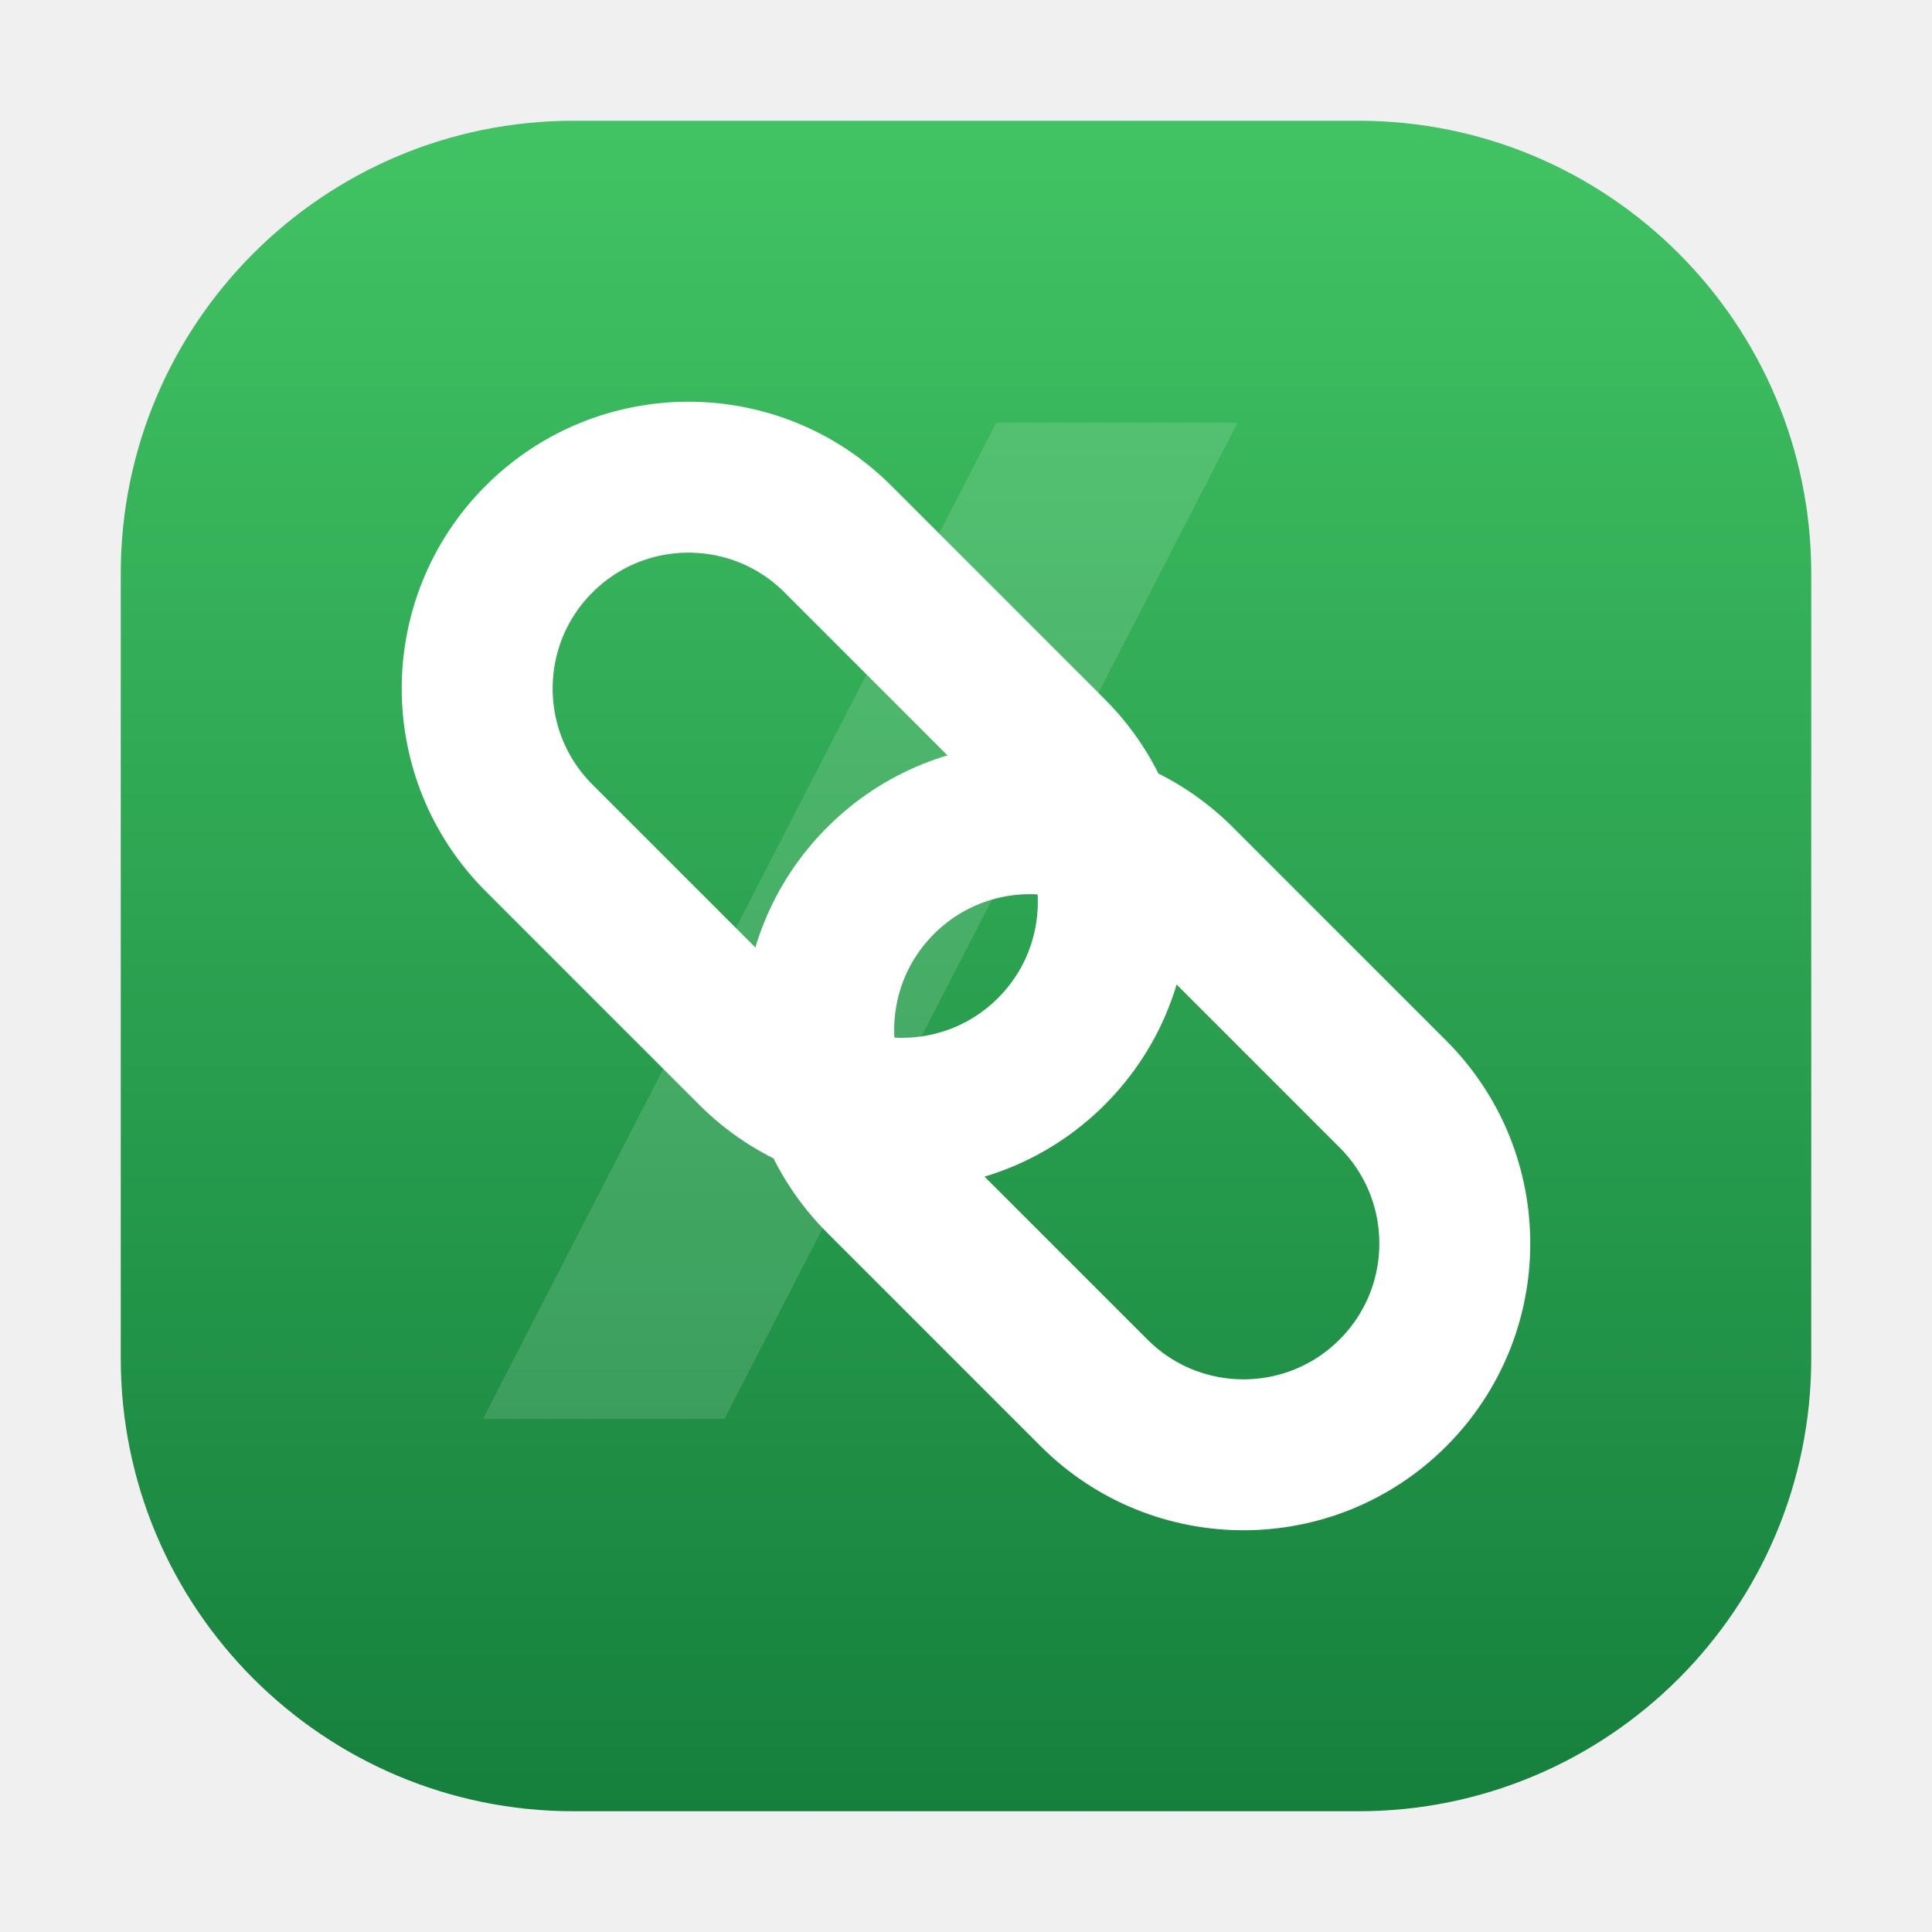
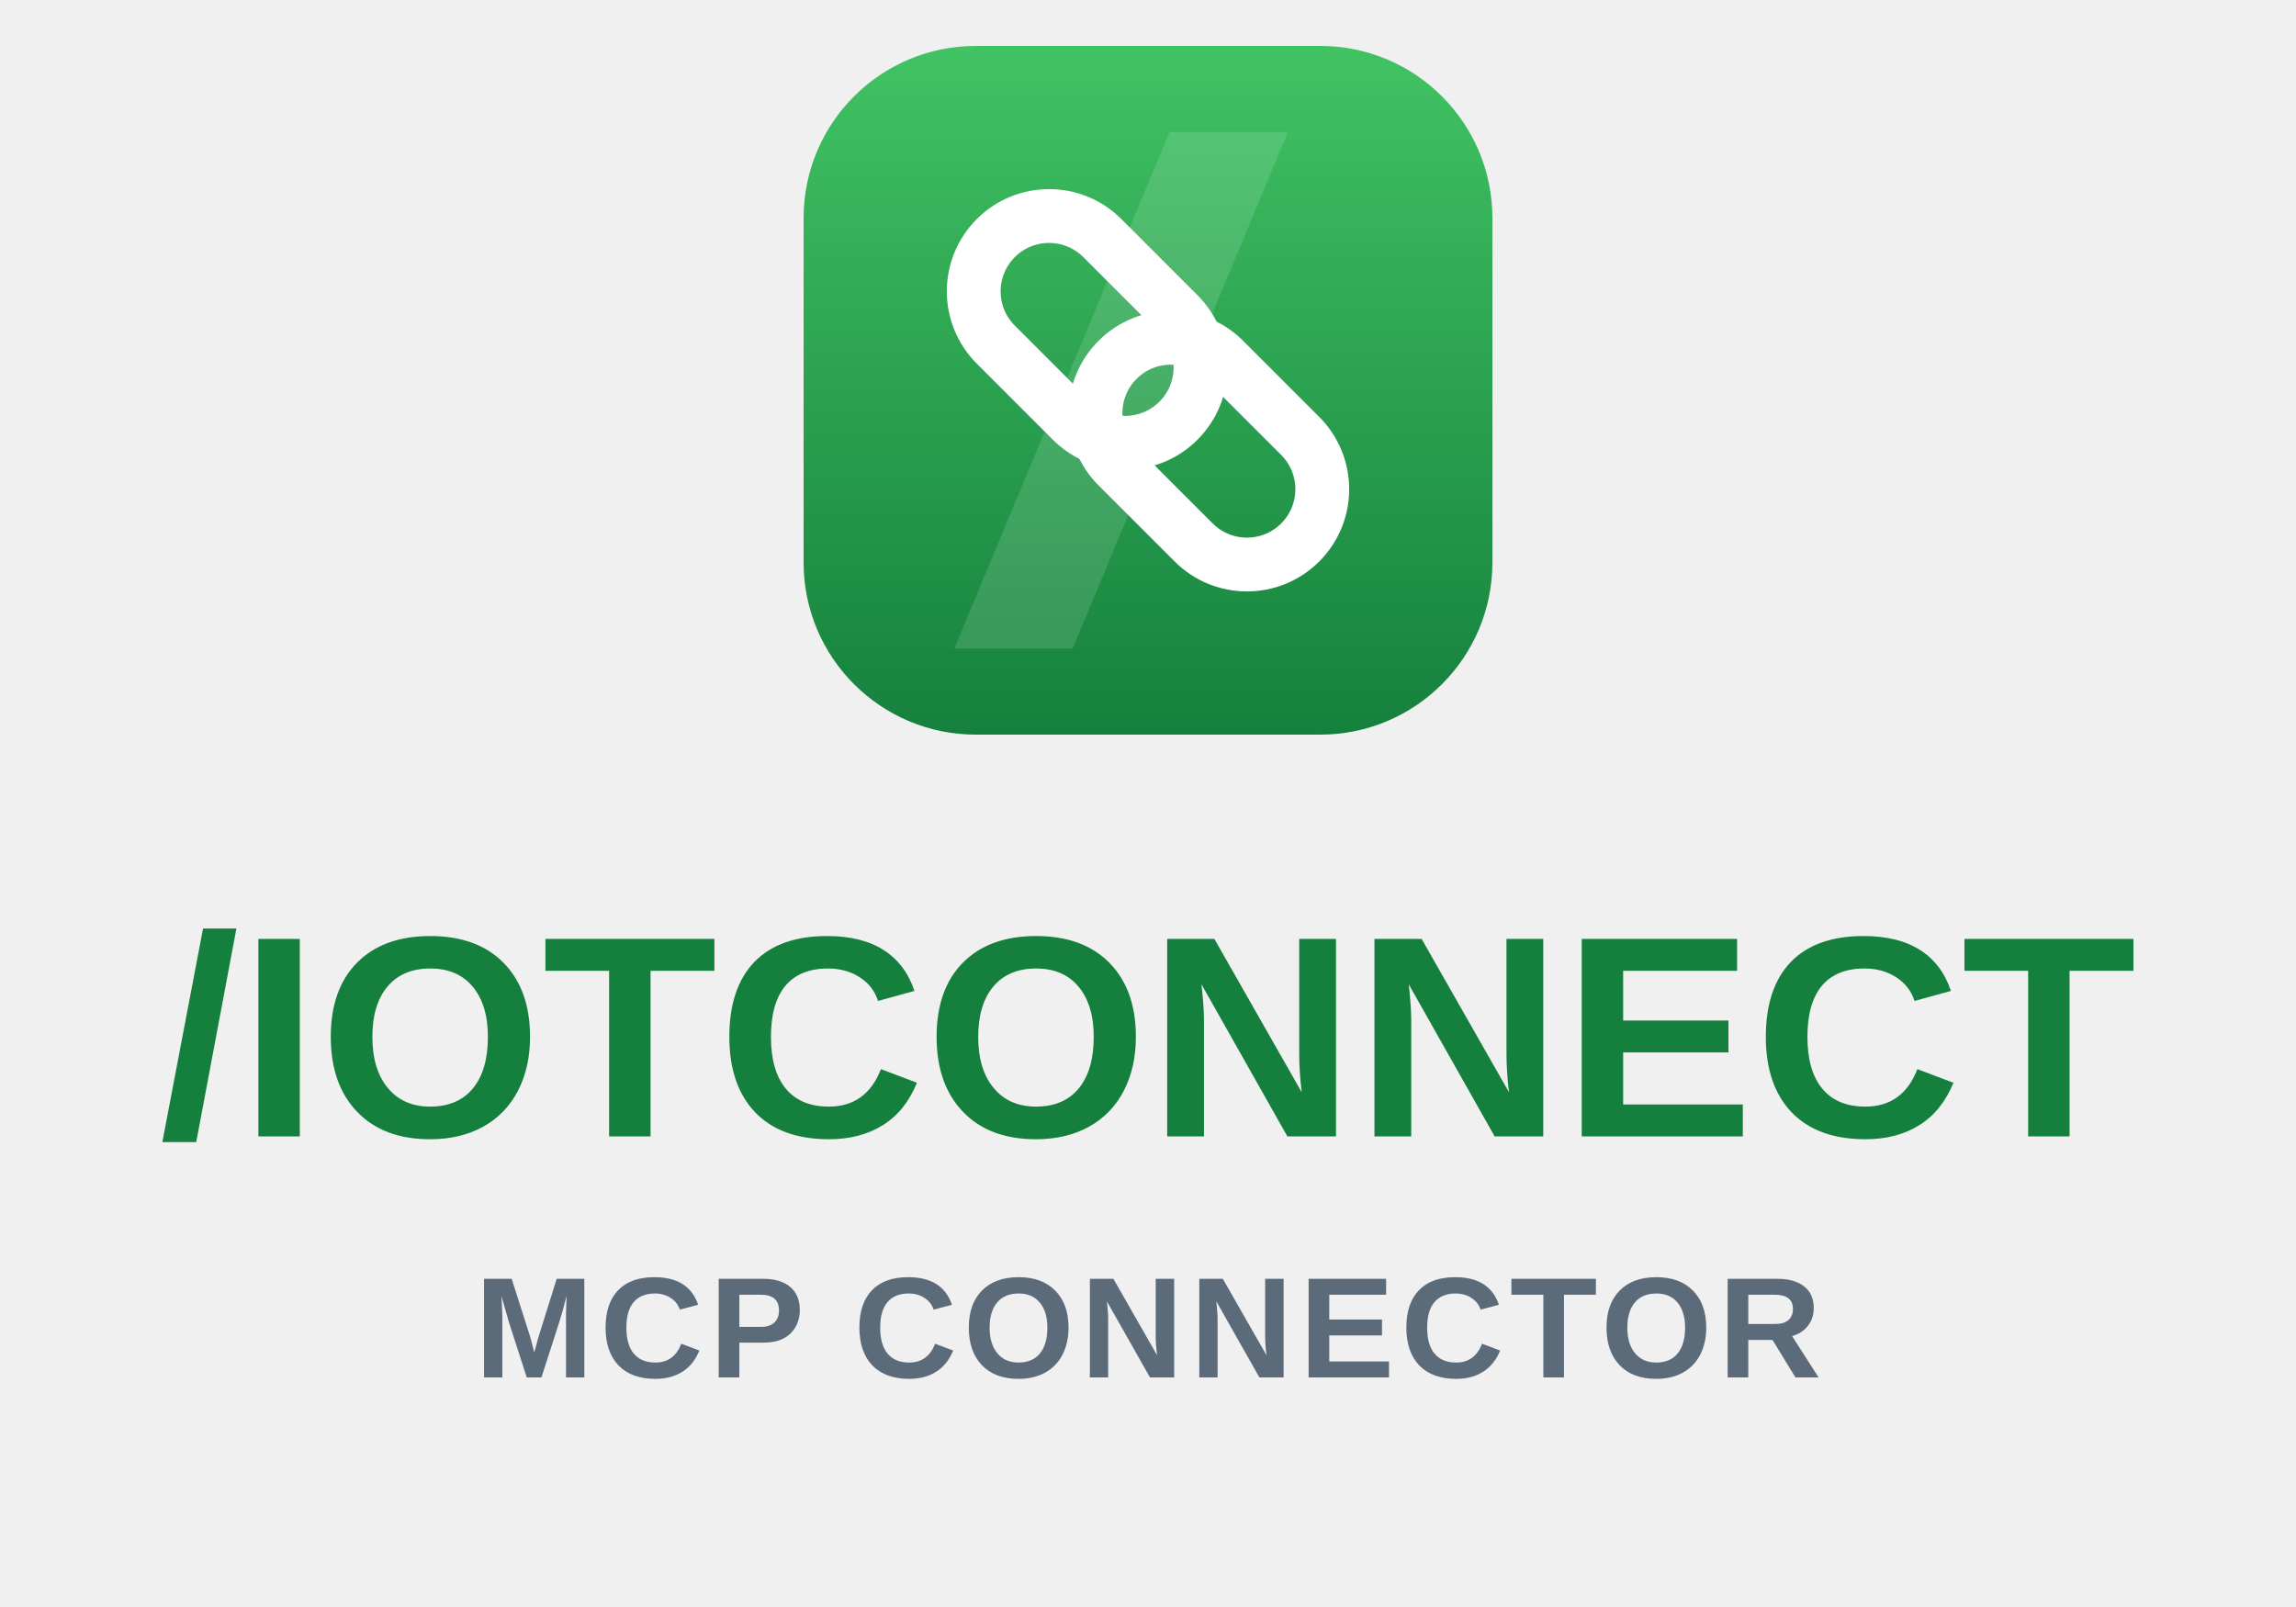
- <svg xmlns="http://www.w3.org/2000/svg" viewBox="0 0 64 64" role="img" aria-label="/IOTCONNECT MCP Connector">
+ <svg xmlns="http://www.w3.org/2000/svg" viewBox="0 0 200 140" role="img" aria-label="/IOTCONNECT MCP Connector">
  <defs>
-     <linearGradient id="iotcMcpG" x1="0" y1="0" x2="0" y2="1">
+     <linearGradient id="g" x1="0" y1="0" x2="0" y2="1">
      <stop offset="0" stop-color="#41C363" />
      <stop offset="1" stop-color="#15803D" />
    </linearGradient>
  </defs>
-   <rect x="4" y="4" width="56" height="56" rx="15" fill="url(#iotcMcpG)" />
-   <path d="M16 47 L33 14 L41 14 L24 47 Z" fill="#fff" opacity="0.13" />
-   <g transform="translate(32,32) rotate(45)" fill="none" stroke="#fff" stroke-width="5" stroke-linecap="round">
-     <rect x="-20" y="-7" width="24" height="14" rx="7" />
-     <rect x="-4" y="-7" width="24" height="14" rx="7" />
+   <g transform="translate(70,4) scale(0.9375)">
+     <rect x="0" y="0" width="64" height="64" rx="16" fill="url(#g)" />
+     <path d="M14 56 L34 8 L45 8 L25 56 Z" fill="#fff" opacity="0.13" />
+     <g transform="translate(32,32) rotate(45)" fill="none" stroke="#fff" stroke-width="5" stroke-linecap="round">
+       <rect x="-20" y="-7" width="24" height="14" rx="7" />
+       <rect x="-4" y="-7" width="24" height="14" rx="7" />
+     </g>
  </g>
+   <text x="100" y="99" text-anchor="middle" font-family="'Segoe UI','Helvetica Neue',Arial,sans-serif" font-size="25" font-weight="800" fill="#15803D">/IOTCONNECT</text>
+   <text x="100" y="120" text-anchor="middle" font-family="'Segoe UI','Helvetica Neue',Arial,sans-serif" font-size="12.5" font-weight="600" letter-spacing="0.5" fill="#5C6B7A">MCP CONNECTOR</text>
</svg>
